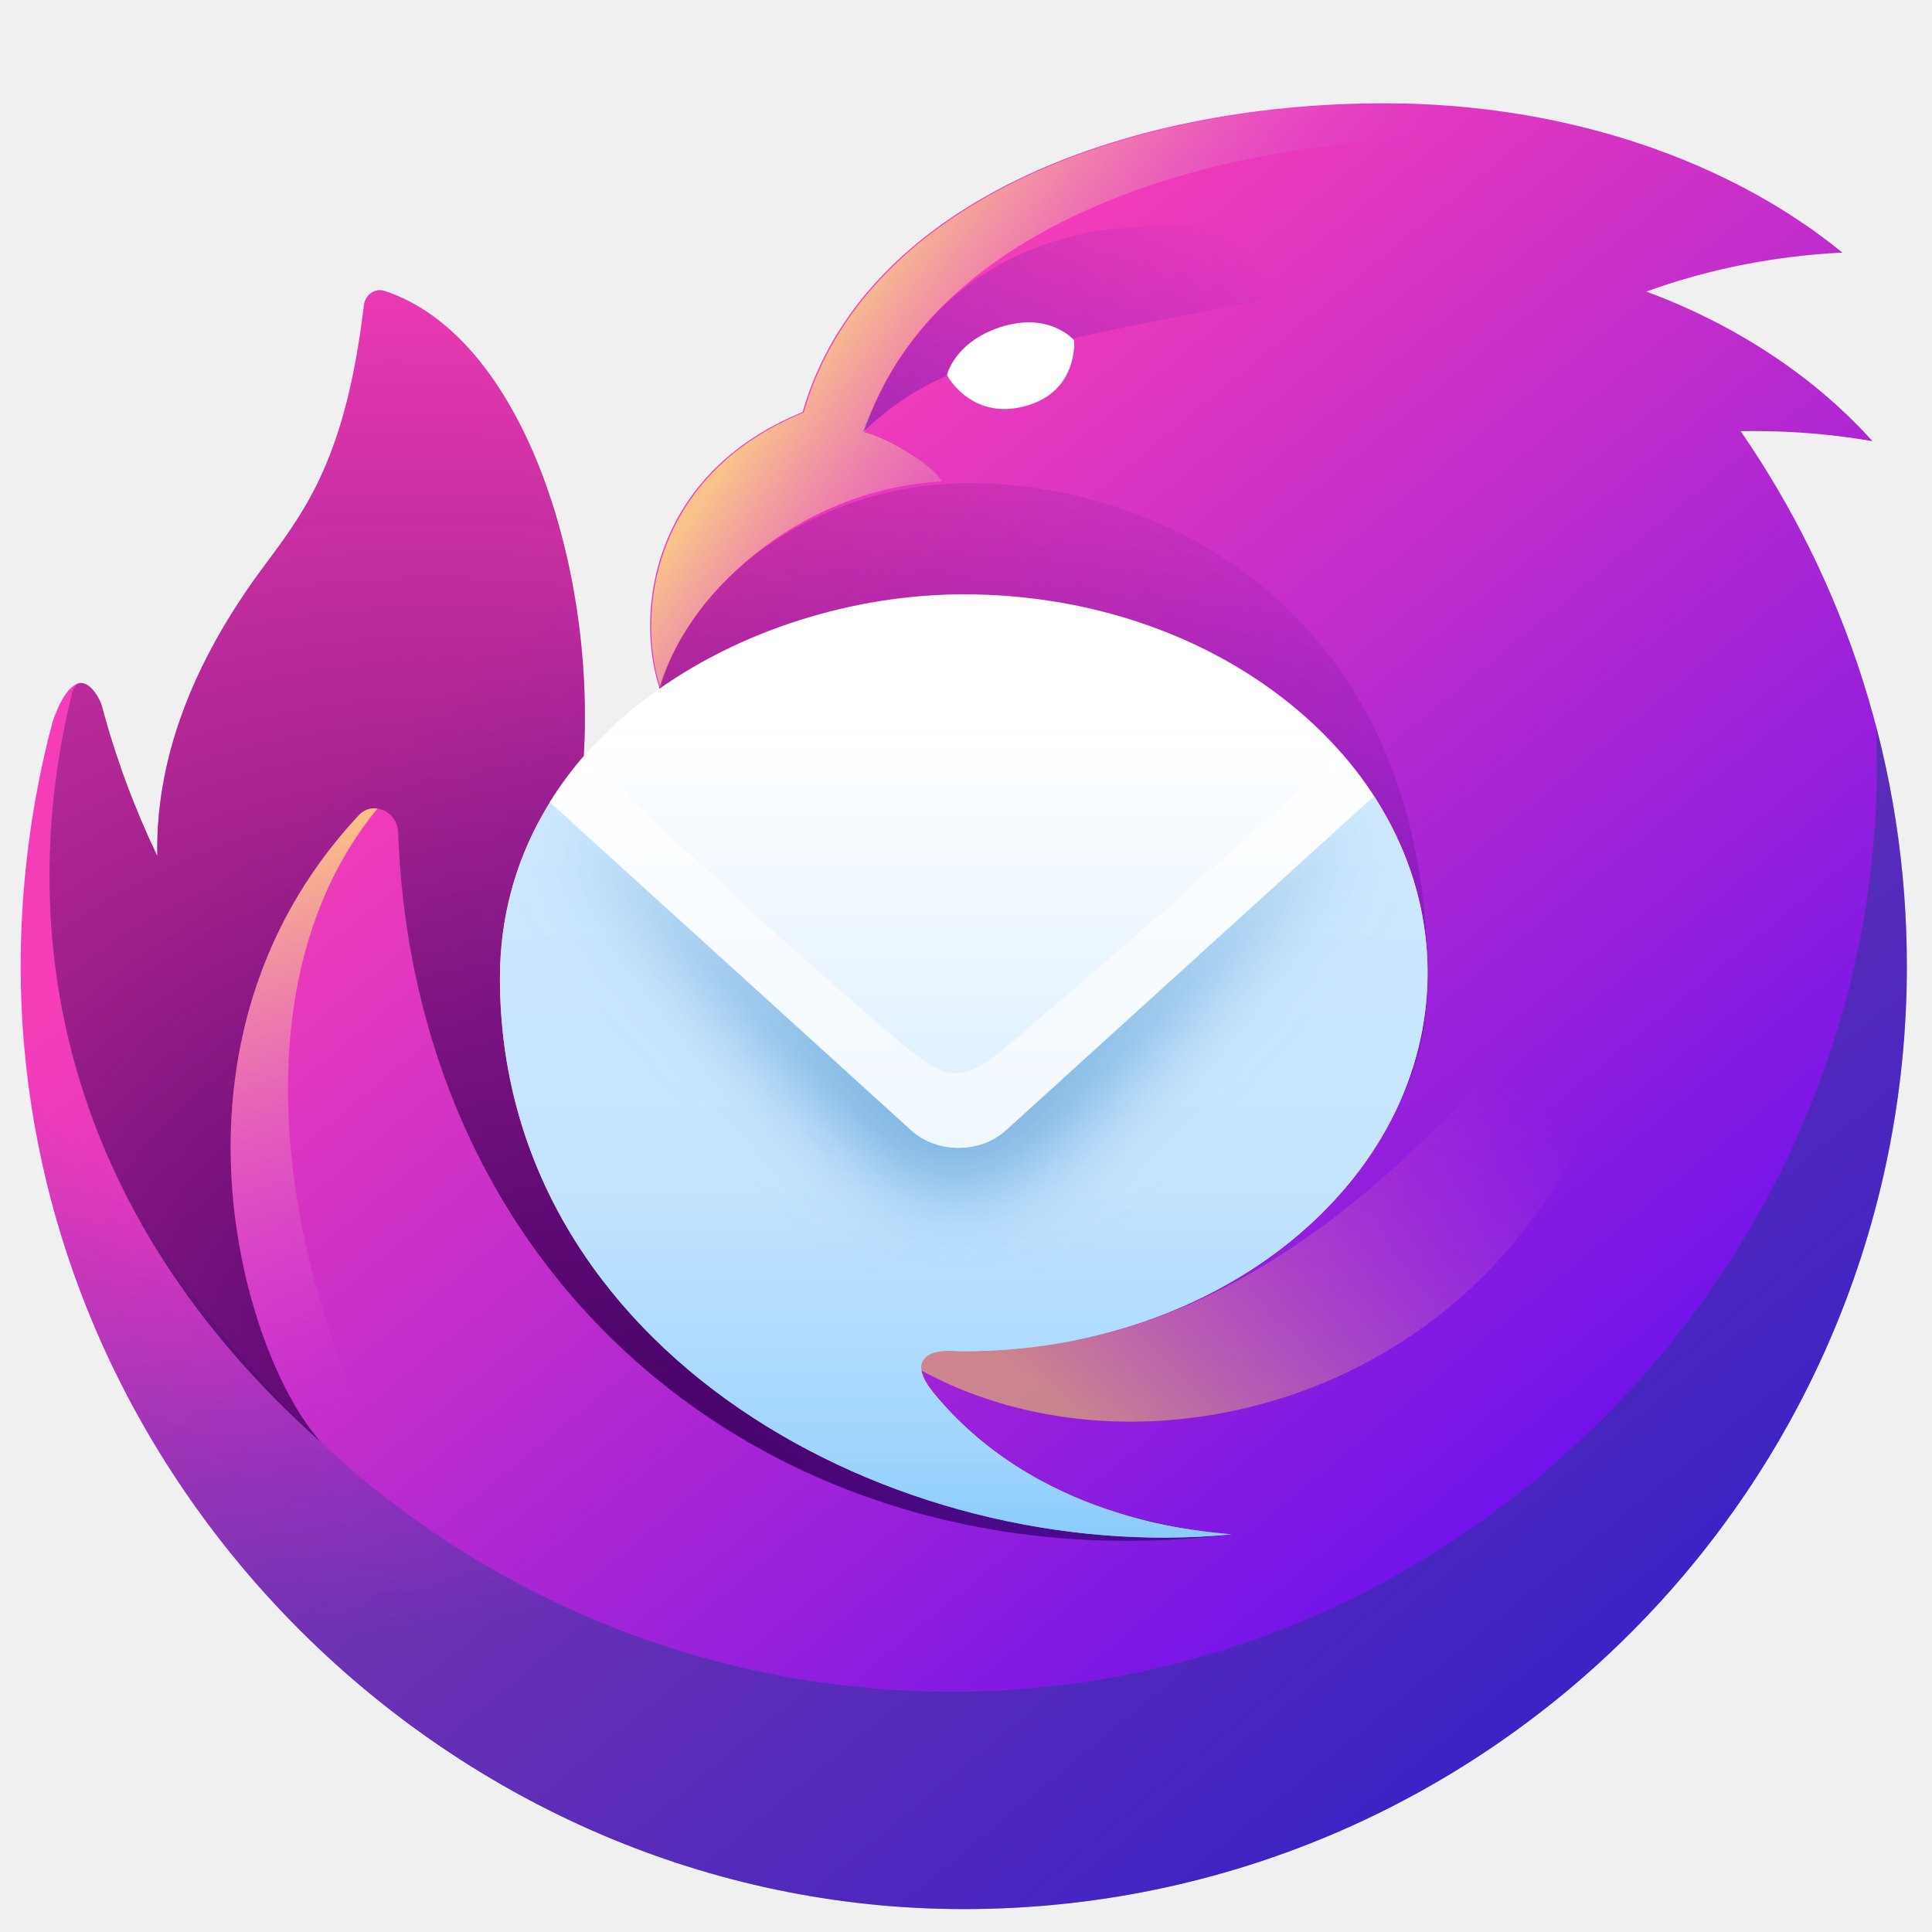
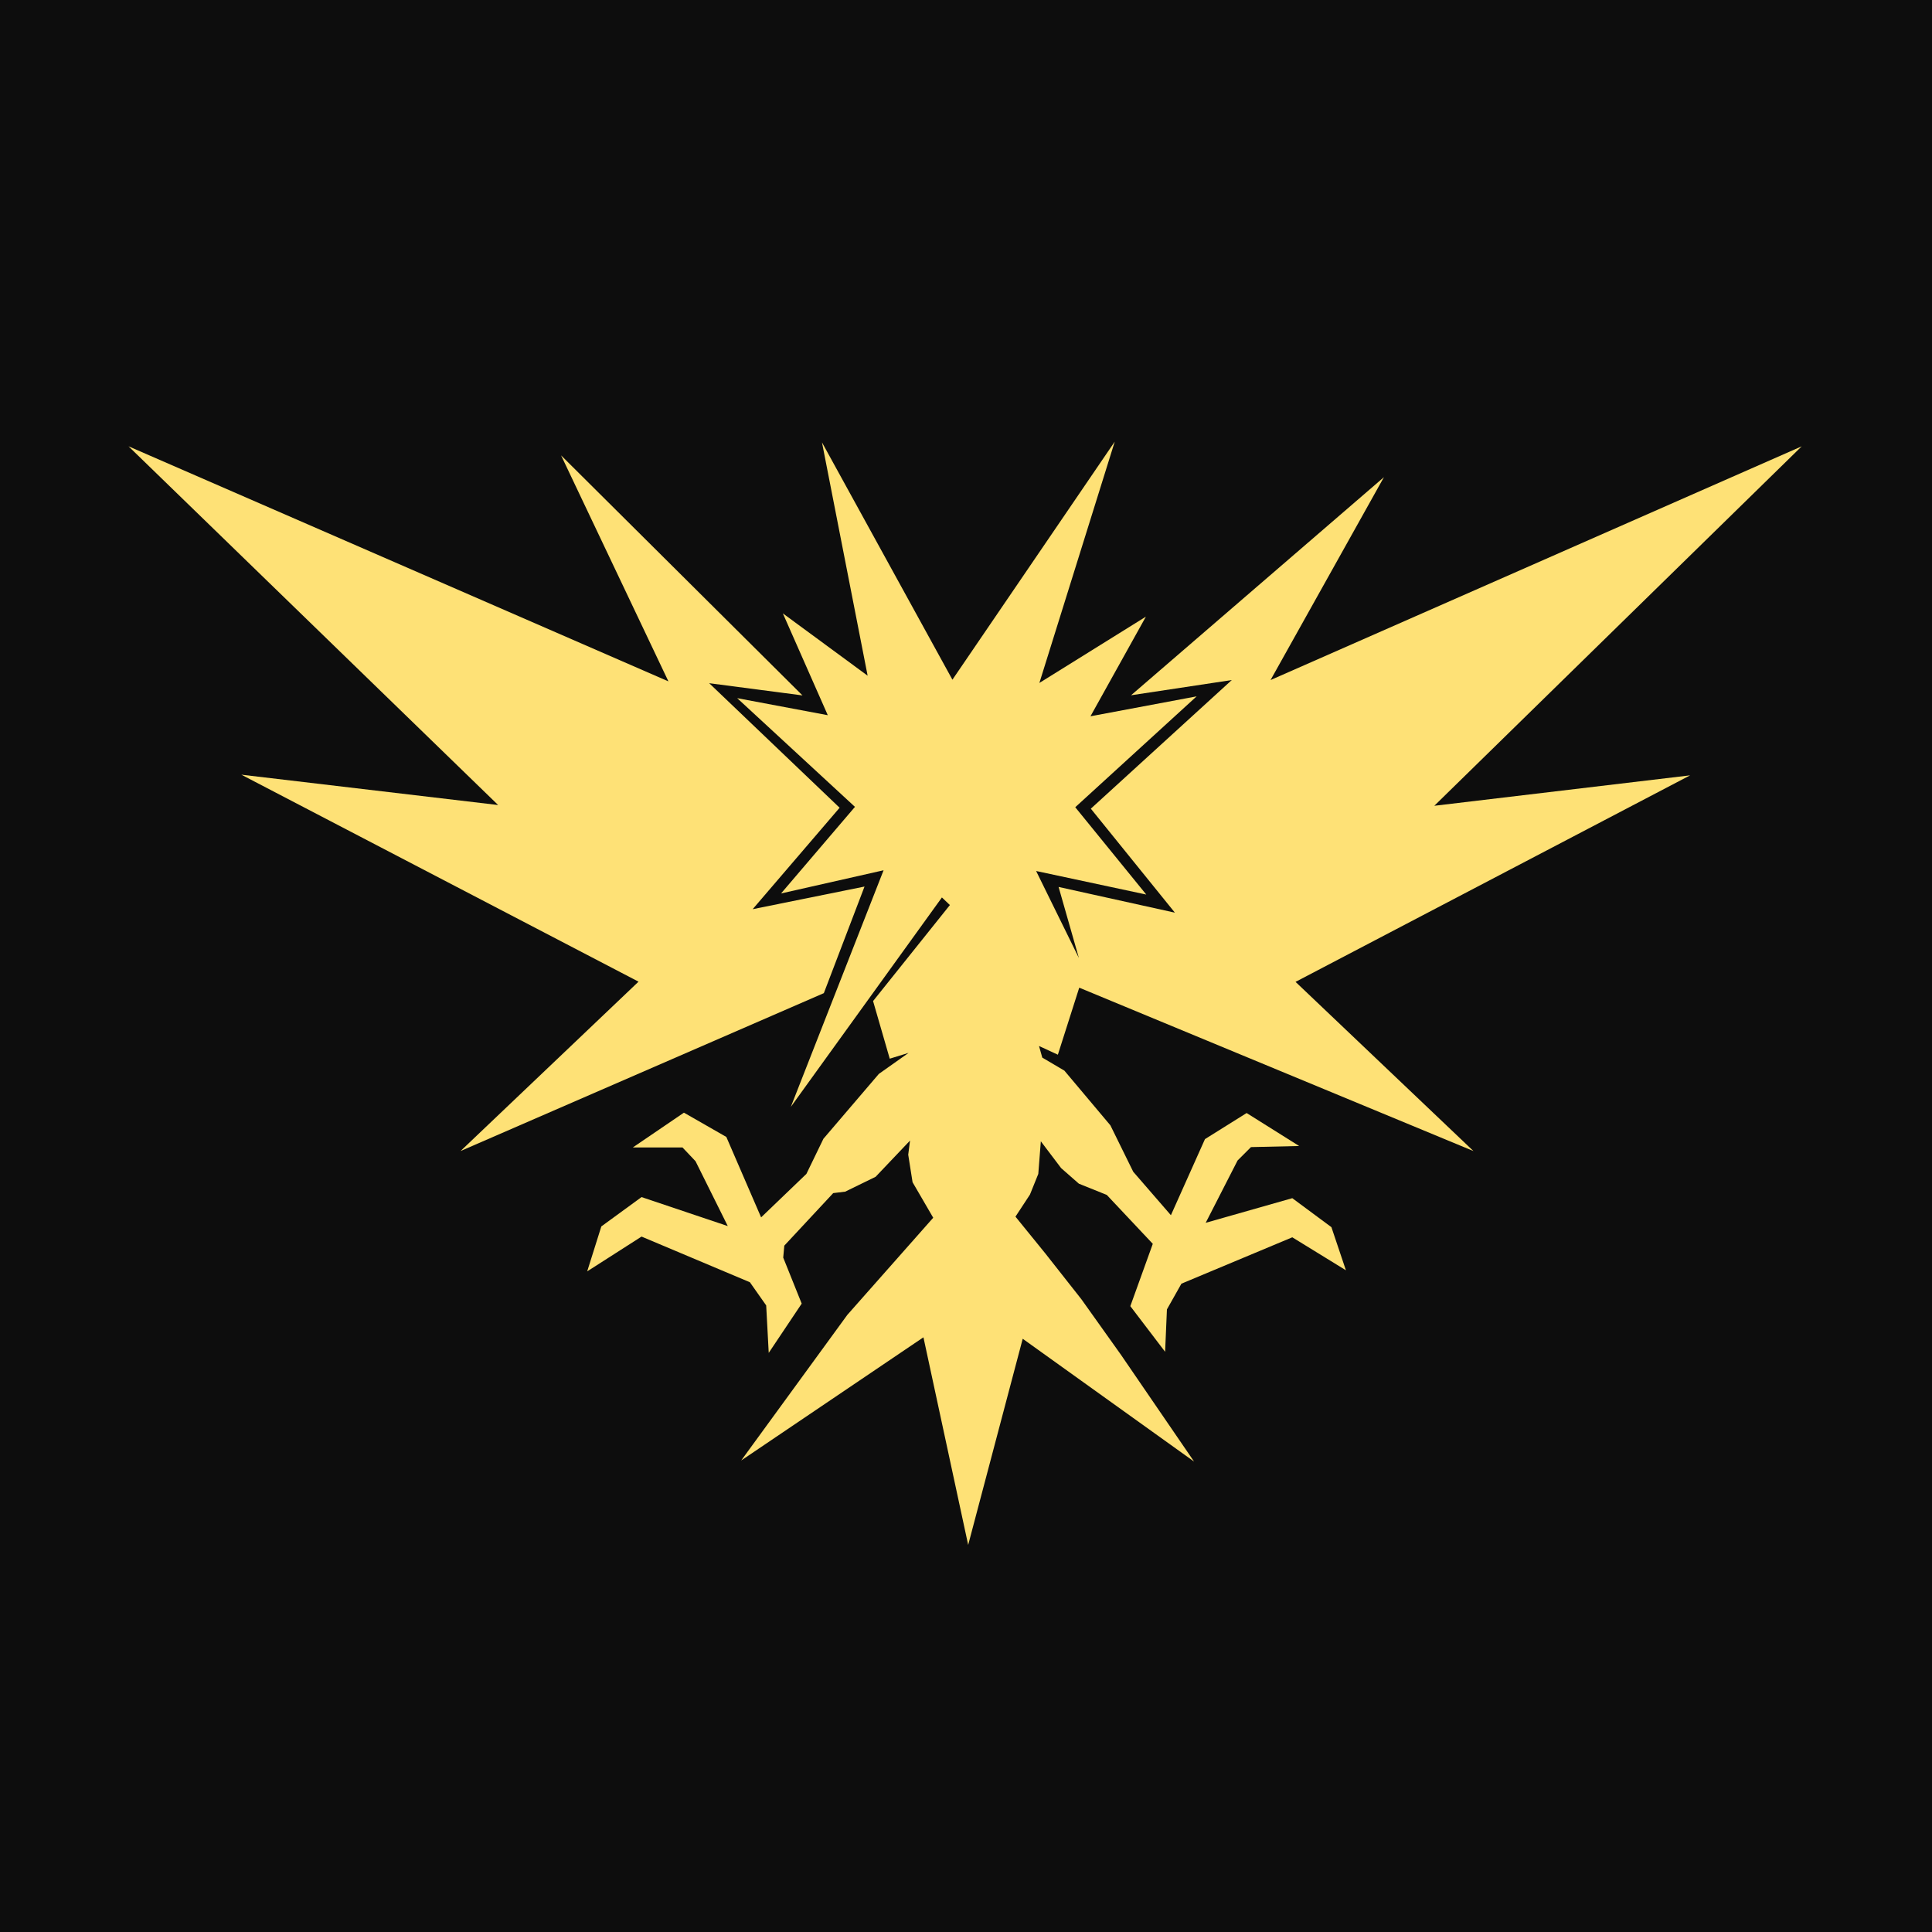
- <svg xmlns="http://www.w3.org/2000/svg" width="526" height="526" viewBox="0 0 526 526" fill="none">
-   <g clip-path="url(#clip0_718_12348)">
-     <path d="M218.441 112.243L218.491 112.243C234.66 55.718 305.118 28.123 376.918 28.123C426.525 28.123 471.07 43.835 501.598 68.768C482.686 69.705 464.694 73.406 448.225 79.378C472.894 88.543 494.086 102.653 509.796 120.108C499.375 118.307 488.565 117.359 477.482 117.359C476.287 117.359 475.095 117.37 473.906 117.392C502.444 158.769 519.155 208.933 519.155 263C519.155 404.807 404.198 519.764 262.391 519.764C122.77 519.764 5.626 402.861 5.626 263C5.626 240.911 8.566 218.097 14.264 196.714C15.755 192.222 17.839 187.915 20.608 186.339C24.072 184.367 27.221 190.247 27.731 192.162C31.494 206.289 36.564 219.953 42.817 233.041C42.271 203.722 54.793 177.025 72.024 153.925C83.509 138.528 94.155 124.255 99.073 83.079C99.403 80.315 102.024 78.325 104.669 79.191C142.058 91.432 162.045 153.685 158.933 205.742C179.588 208.694 179.492 187.12 179.492 187.12C172.89 166.831 177.292 129.116 218.374 112.243L218.441 112.243Z" fill="url(#paint0_linear_718_12348)" />
-     <path opacity="0.9" d="M510.755 197.612C516.999 338.835 400.905 460.588 259.335 460.588C126.811 460.588 18.212 358.157 8.389 228.148C6.658 240.158 5.721 252.426 5.633 264.895C6.639 404.018 123.498 519.764 262.391 519.764C404.198 519.764 519.155 404.807 519.155 263C519.155 240.403 516.236 218.489 510.755 197.612Z" fill="url(#paint1_radial_718_12348)" />
-     <path d="M256.429 131.079C253.661 126.182 240.887 118.944 235.307 117.68C256.429 50.007 364.068 29.23 429.948 41.203C457.359 46.186 491.507 61.132 501.892 68.889C471.363 43.956 426.818 28.244 377.211 28.244C305.411 28.244 234.953 55.84 218.784 112.364L218.734 112.364L218.667 112.364C177.585 129.237 173.188 166.964 179.791 187.252C186.125 163.051 216.287 133.312 256.429 131.079Z" fill="url(#paint2_linear_718_12348)" />
-     <path d="M330.75 84.221C273.074 95.57 254.225 99.278 234.92 117.629C256.6 60.233 311.941 48.605 377.879 74.764C359.731 78.519 344.187 81.577 330.75 84.221Z" fill="url(#paint3_linear_718_12348)" />
-     <g style="mix-blend-mode:multiply">
-       <path d="M19.564 188.854C3.808 253.365 15.983 329.192 87.569 392.825C66.257 369.524 40.241 283.469 97.657 221.988C101.525 217.846 108.179 220.894 108.389 226.557C113.119 354.321 216.22 432.355 335.076 417.762C298.248 415.693 176.455 373.038 267.053 356.16C314.411 347.338 388.663 333.505 388.663 266.887C388.663 158.878 305.15 127.301 254.514 131.999C219.855 135.215 189.009 157.205 179.512 187.111C183.157 198.904 168.629 207.16 158.933 205.774C162.045 153.717 142.058 91.432 104.669 79.191C102.024 78.325 99.403 80.315 99.073 83.079C94.155 124.255 83.509 138.528 72.024 153.925C54.793 177.025 42.272 203.722 42.818 233.041C36.564 219.953 31.494 206.29 27.731 192.162C27.309 190.576 25.016 186.158 22.241 185.949C20.738 185.837 19.943 187.304 19.564 188.854Z" fill="url(#paint4_radial_718_12348)" />
-     </g>
-     <path d="M235.24 362.698C304.959 419.308 445.179 376.866 445.179 239.214C388.568 325.023 316.469 384.208 235.24 362.698Z" fill="url(#paint5_linear_718_12348)" />
-     <path d="M97.656 221.988C99.128 220.412 101.005 219.87 102.779 220.117C51.382 282.799 92.835 392.896 121.287 419.94C122.877 424.444 94.299 401.024 90.358 395.54C68.718 377.179 37.701 286.186 97.656 221.988Z" fill="url(#paint6_linear_718_12348)" />
-     <path d="M262.39 367.882C332.131 367.882 388.667 321.751 388.667 264.846C388.667 207.94 332.131 161.81 262.39 161.81C202.893 161.81 136.09 200.517 136.112 266.35C136.146 368.084 243.619 426.61 335.23 417.75C328.35 416.952 285.422 414.672 256.406 381.848C253.789 378.888 249.246 373.728 251.307 370.372C253.367 367.017 259.028 367.882 262.39 367.882Z" fill="url(#paint7_linear_718_12348)" />
-     <path opacity="0.6" d="M374.911 218.035L275.114 313.524C266.257 319.815 256.83 320.278 247.522 314.564L149.65 218.379C152.407 213.935 155.547 209.675 159.034 205.63C162.561 208.928 165.975 212.126 169.307 215.247C195.019 239.33 215.802 258.795 245.092 283.794C258.315 295.08 262.424 294.858 275.387 283.794C308.905 255.188 333.409 233.539 365.274 205.092C368.858 209.193 372.083 213.518 374.911 218.035Z" fill="white" />
-     <path opacity="0.7" fill-rule="evenodd" clip-rule="evenodd" d="M262.389 367.882C332.13 367.882 388.667 321.751 388.667 264.846C388.667 247.47 383.395 231.099 374.087 216.74L273.862 307.769C266.863 314.126 255.073 314.126 248.074 307.769L149.713 218.433C141.153 232.193 136.106 248.246 136.112 266.35C136.146 368.085 243.619 426.61 335.23 417.751C334.814 417.702 334.267 417.649 333.6 417.583L333.6 417.583C323.214 416.565 283.668 412.689 256.405 381.848C253.789 378.889 249.246 373.728 251.306 370.372C253.036 367.555 257.306 367.713 260.62 367.837C261.253 367.86 261.85 367.882 262.389 367.882Z" fill="url(#paint8_linear_718_12348)" />
-     <mask id="mask0_718_12348" style="mask-type:luminance" maskUnits="userSpaceOnUse" x="136" y="216" width="253" height="203">
-       <path opacity="0.7" fill-rule="evenodd" clip-rule="evenodd" d="M262.389 367.882C332.13 367.882 388.667 321.751 388.667 264.846C388.667 247.47 383.395 231.099 374.087 216.74L273.862 307.769C266.863 314.126 255.073 314.126 248.074 307.769L149.713 218.433C141.153 232.193 136.106 248.246 136.112 266.35C136.146 368.085 243.619 426.61 335.23 417.751C334.814 417.702 334.267 417.649 333.6 417.583L333.6 417.583C323.214 416.565 283.668 412.689 256.405 381.848C253.789 378.889 249.246 373.728 251.306 370.372C253.036 367.555 257.306 367.713 260.62 367.837C261.253 367.86 261.85 367.882 262.389 367.882Z" fill="white" />
-     </mask>
-     <g mask="url(#mask0_718_12348)">
-       <g filter="url(#filter0_f_718_12348)">
-         <path fill-rule="evenodd" clip-rule="evenodd" d="M233.078 308.374C214.481 289.018 158.781 224.723 158.781 224.723L163.092 224.908L250.285 290.034C256.818 294.779 266.129 294.731 272.603 289.92L358.103 224.992L362.642 224.639C362.642 224.639 308.764 287.412 288.128 308.093C267.491 328.774 251.675 327.73 233.078 308.374Z" fill="#458FCD" />
-       </g>
-     </g>
-     <path d="M280.106 110.272C293.619 106.016 292.437 92.638 292.437 92.638C292.437 92.638 285.676 84.683 272.288 89.092C259.755 93.219 257.812 102.142 257.812 102.142C257.812 102.142 264.659 115.136 280.106 110.272Z" fill="white" />
-   </g>
-   <defs>
-     <filter id="filter0_f_718_12348" x="135.305" y="201.164" width="250.813" height="145.561" filterUnits="userSpaceOnUse" color-interpolation-filters="sRGB">
-       <feFlood flood-opacity="0" result="BackgroundImageFix" />
-       <feBlend mode="normal" in="SourceGraphic" in2="BackgroundImageFix" result="shape" />
-       <feGaussianBlur stdDeviation="11.738" result="effect1_foregroundBlur_718_12348" />
-     </filter>
-     <linearGradient id="paint0_linear_718_12348" x1="192.427" y1="129.335" x2="456.708" y2="450.381" gradientUnits="userSpaceOnUse">
-       <stop stop-color="#F53DB8" />
-       <stop offset="1" stop-color="#590DF2" />
-     </linearGradient>
-     <radialGradient id="paint1_radial_718_12348" cx="0" cy="0" r="1" gradientUnits="userSpaceOnUse" gradientTransform="translate(94.0803 228.926) rotate(66.5179) scale(217.118 207.993)">
-       <stop offset="0.526" stop-color="#0B4186" stop-opacity="0" />
-       <stop offset="1" stop-color="#0B4186" stop-opacity="0.45" />
-     </radialGradient>
-     <linearGradient id="paint2_linear_718_12348" x1="308.367" y1="156.259" x2="220.109" y2="94.522" gradientUnits="userSpaceOnUse">
-       <stop stop-color="#D13AEF" stop-opacity="0" />
-       <stop offset="1" stop-color="#F9D286" stop-opacity="0.9" />
-     </linearGradient>
-     <linearGradient id="paint3_linear_718_12348" x1="138.216" y1="241.684" x2="325.708" y2="54.192" gradientUnits="userSpaceOnUse">
-       <stop stop-color="#450FB0" />
-       <stop offset="1" stop-color="#450FB0" stop-opacity="0" />
-     </linearGradient>
-     <radialGradient id="paint4_radial_718_12348" cx="0" cy="0" r="1" gradientUnits="userSpaceOnUse" gradientTransform="translate(165.554 402.899) rotate(-64.2627) scale(338.724 418.421)">
-       <stop offset="0.016" stop-color="#650877" />
-       <stop offset="0.967" stop-color="#340B86" stop-opacity="0" />
-     </radialGradient>
-     <linearGradient id="paint5_linear_718_12348" x1="423.724" y1="304.166" x2="333.969" y2="416.772" gradientUnits="userSpaceOnUse">
-       <stop stop-color="#D647E2" stop-opacity="0" />
-       <stop offset="1" stop-color="#E7BB65" stop-opacity="0.64" />
-     </linearGradient>
-     <linearGradient id="paint6_linear_718_12348" x1="56.949" y1="214.649" x2="98.328" y2="386.449" gradientUnits="userSpaceOnUse">
-       <stop offset="0.105" stop-color="#F9BF86" />
-       <stop offset="1" stop-color="#D63AEF" stop-opacity="0" />
-     </linearGradient>
-     <linearGradient id="paint7_linear_718_12348" x1="262.394" y1="199.543" x2="262.394" y2="416.692" gradientUnits="userSpaceOnUse">
-       <stop stop-color="white" />
-       <stop offset="0.905" stop-color="#BEE1FE" />
-       <stop offset="1" stop-color="#96CEFD" />
-     </linearGradient>
-     <linearGradient id="paint8_linear_718_12348" x1="266.455" y1="322.423" x2="266.455" y2="413.391" gradientUnits="userSpaceOnUse">
-       <stop stop-color="#BCE0FD" />
-       <stop offset="1" stop-color="#88CCFC" />
-     </linearGradient>
-     <clipPath id="clip0_718_12348">
-       <rect width="526" height="526" fill="white" />
-     </clipPath>
-   </defs>
+ <svg xmlns="http://www.w3.org/2000/svg" width="526" height="526" viewBox="0 0 1024 1024">
+   <rect width="1024" height="1024" fill="#0d0d0d" />
+   <path d="M436.652,526.387l-192.558,83.691l94.339,-89.778l-210.523,-109.703l136.108,16.083l-195.88,-190.119l286.139,124.586l-56.892,-119.785l127.946,127.226l-49.45,-6.481l69.134,66.014l-46.089,53.771l59.292,-12.002l-21.566,56.498Z" fill="#fee176" />
+   <path d="M311.226,673.848l7.49,-23.813l21.316,-15.555l45.705,15.363l-17.092,-34.375l-6.913,-7.298l-26.309,0l27.078,-18.436l22.469,12.867l18.436,42.633l24.005,-23.045l9.026,-18.628l29.382,-34.375l15.747,-11.138l-9.986,3.073l-8.834,-30.534l40.712,-50.89l-4.225,-4.033l-80.08,110.999l49.162,-125.402l-54.347,12.291l39.176,-45.897l-62.413,-57.612l48.01,9.026l-23.813,-53.963l44.937,33.031l-24.197,-123.673l69.134,125.786l86.034,-126.17l-39.944,127.898l56.46,-35.143l-29.382,52.811l56.268,-10.562l-64.333,58.764l37.64,46.282l-58.38,-12.483l22.661,46.089l-10.754,-37.64l61.645,13.635l-44.553,-55.115l74.703,-68.174l-53.387,8.066l134.044,-115.608l-60.108,107.542l281.53,-123.879l-194.728,190.517l135.58,-16.131l-209.131,109.463l94.291,89.669l-208.939,-86.596l-11.33,35.527l-9.986,-4.609l1.728,6.145l11.714,6.913l24.389,28.998l12.098,24.581l19.972,23.045l18.052,-40.328l22.085,-13.827l27.846,17.476l-25.541,0.576l-7.105,7.105l-16.899,33.031l45.897,-13.059l20.74,15.363l7.682,22.853l-28.422,-17.476l-58.764,24.581l-7.682,13.635l-0.96,22.469l-18.436,-24.197l11.906,-33.031l-24.389,-25.925l-14.787,-5.953l-9.41,-8.258l-10.754,-14.211l-1.344,17.284l-4.417,10.946l-7.682,11.714l15.747,19.396l19.204,24.389l20.932,29.382l38.792,56.652l-90.835,-65.101l-28.906,109.27l-23.713,-110.039l-96.596,65.293l56.268,-77.2l45.513,-51.467l-10.946,-18.82l-2.304,-14.595l0.96,-7.49l-18.244,19.204l-16.131,7.874l-6.337,0.768l-25.925,27.846l-0.576,6.337l9.794,24.389l-17.476,26.117l-1.344,-25.157l-8.642,-12.291l-57.42,-24.197l-28.806,18.436Z" fill="#fee176" />
</svg>
